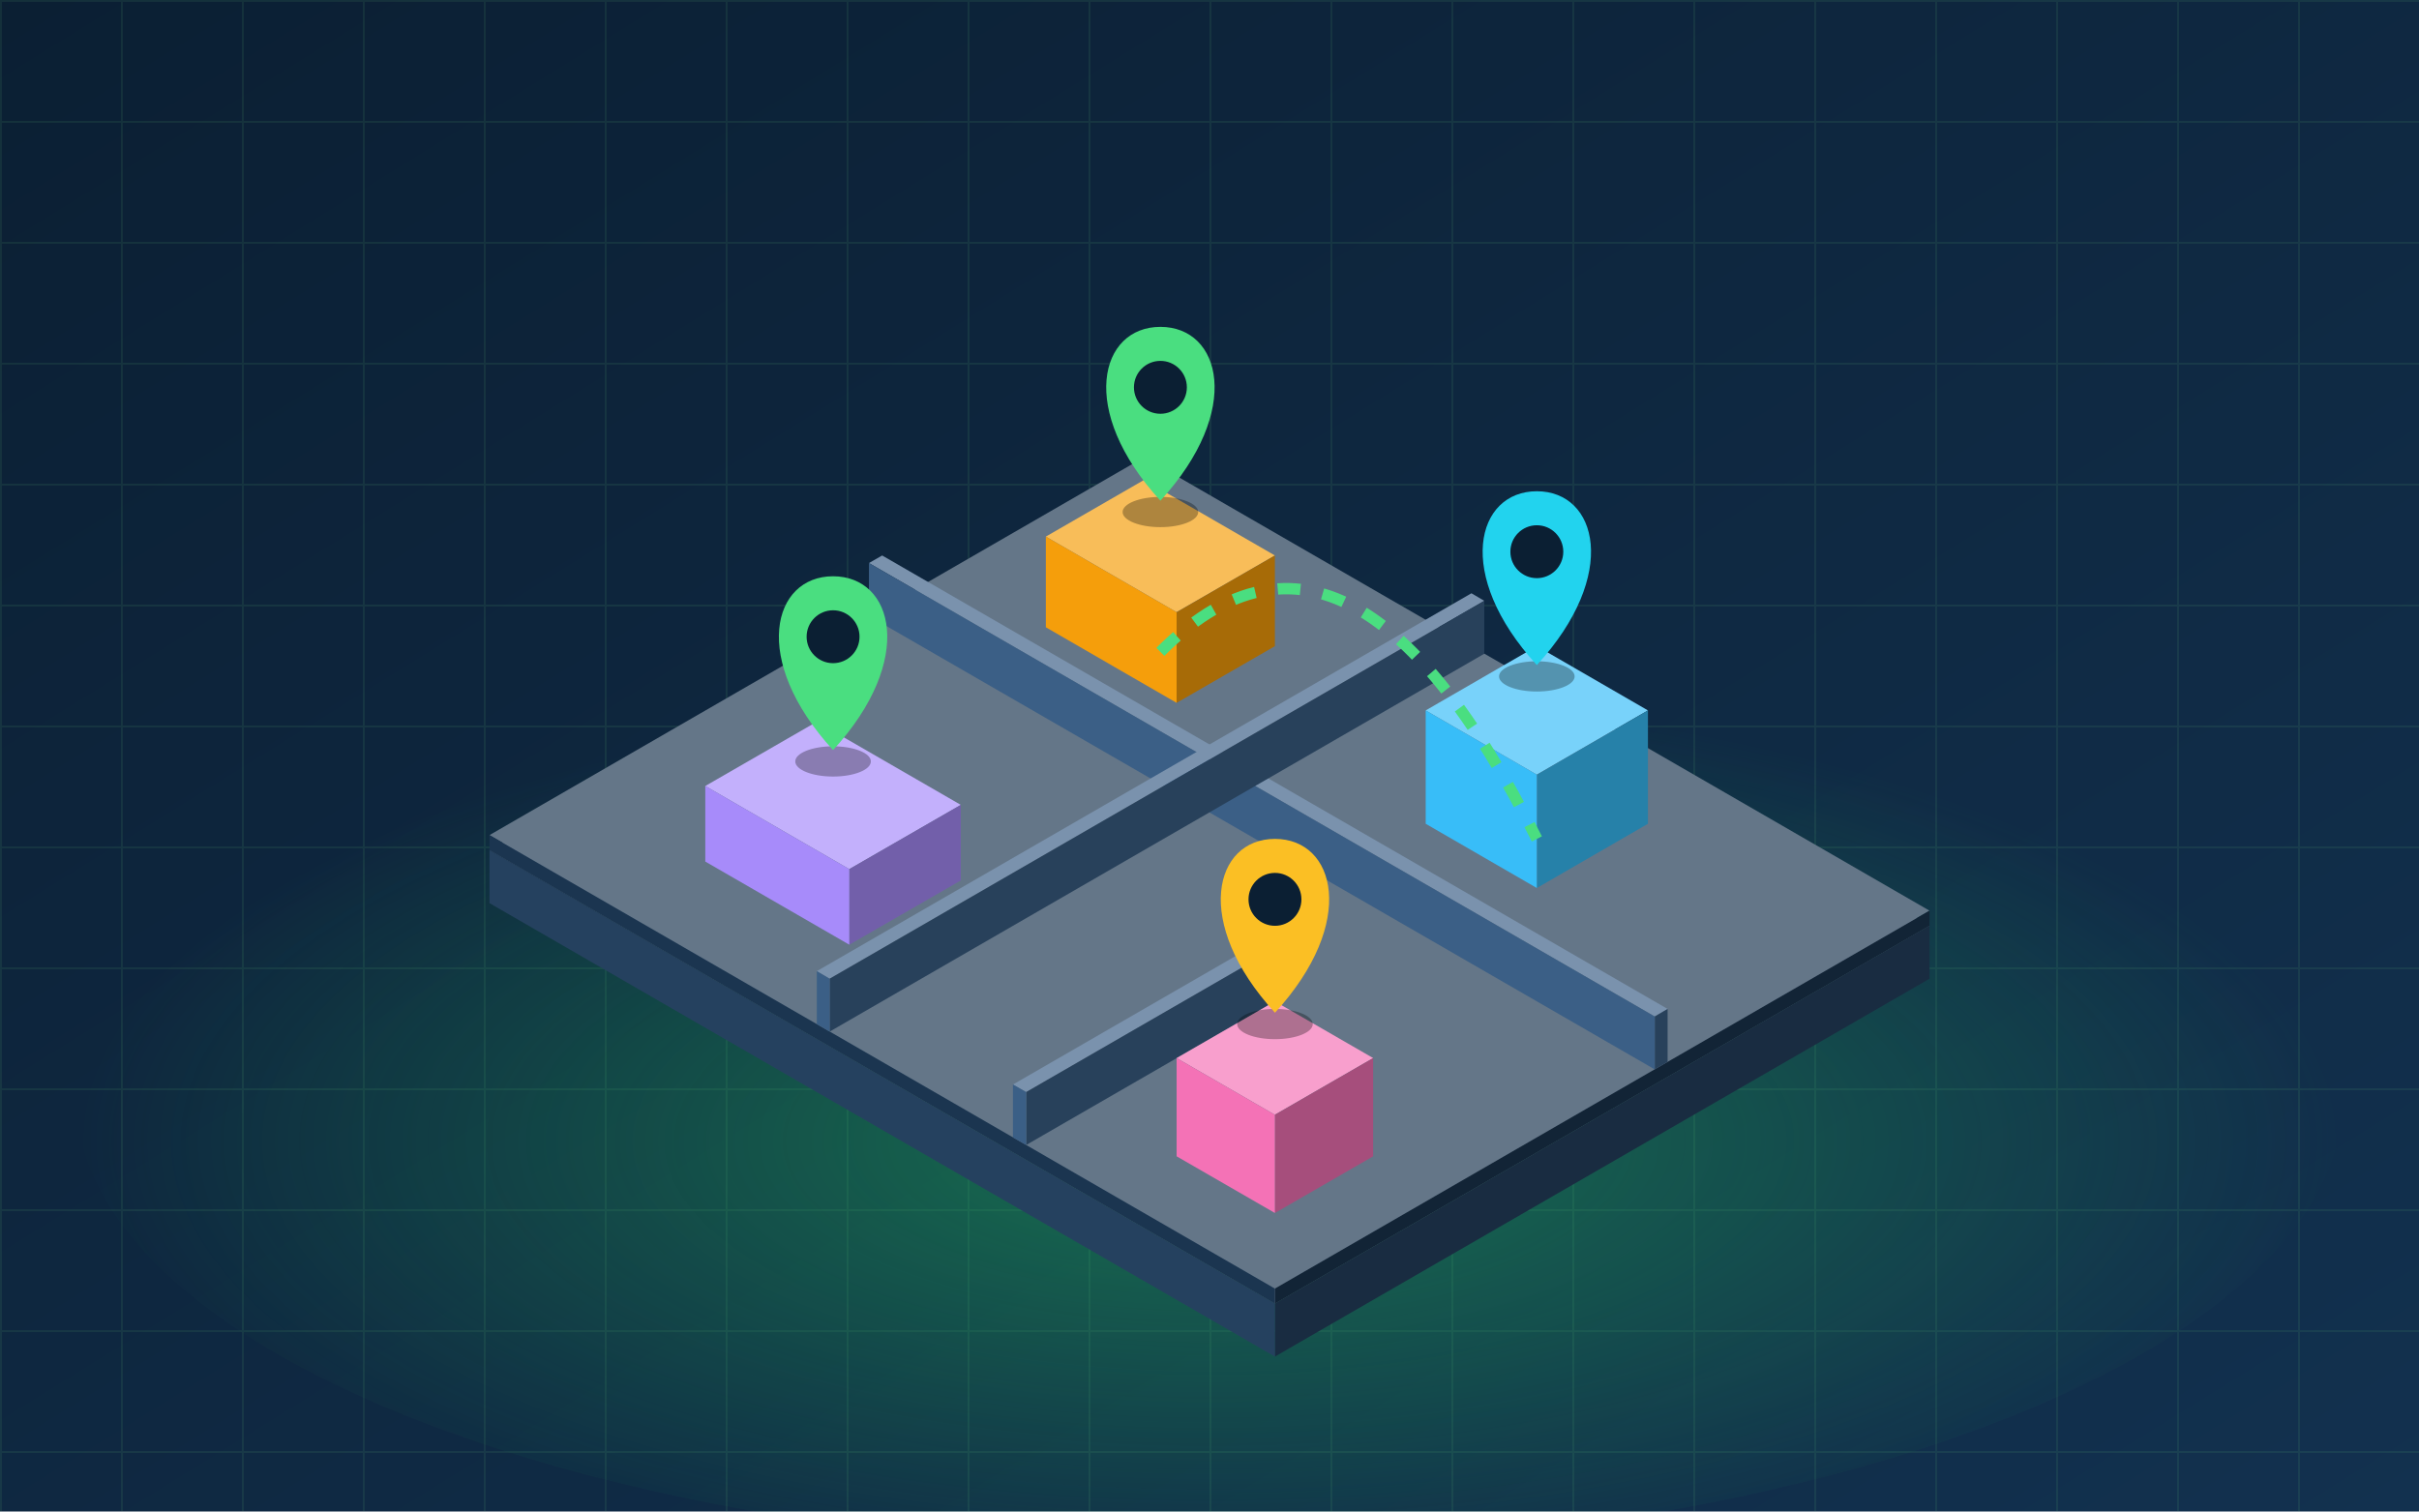
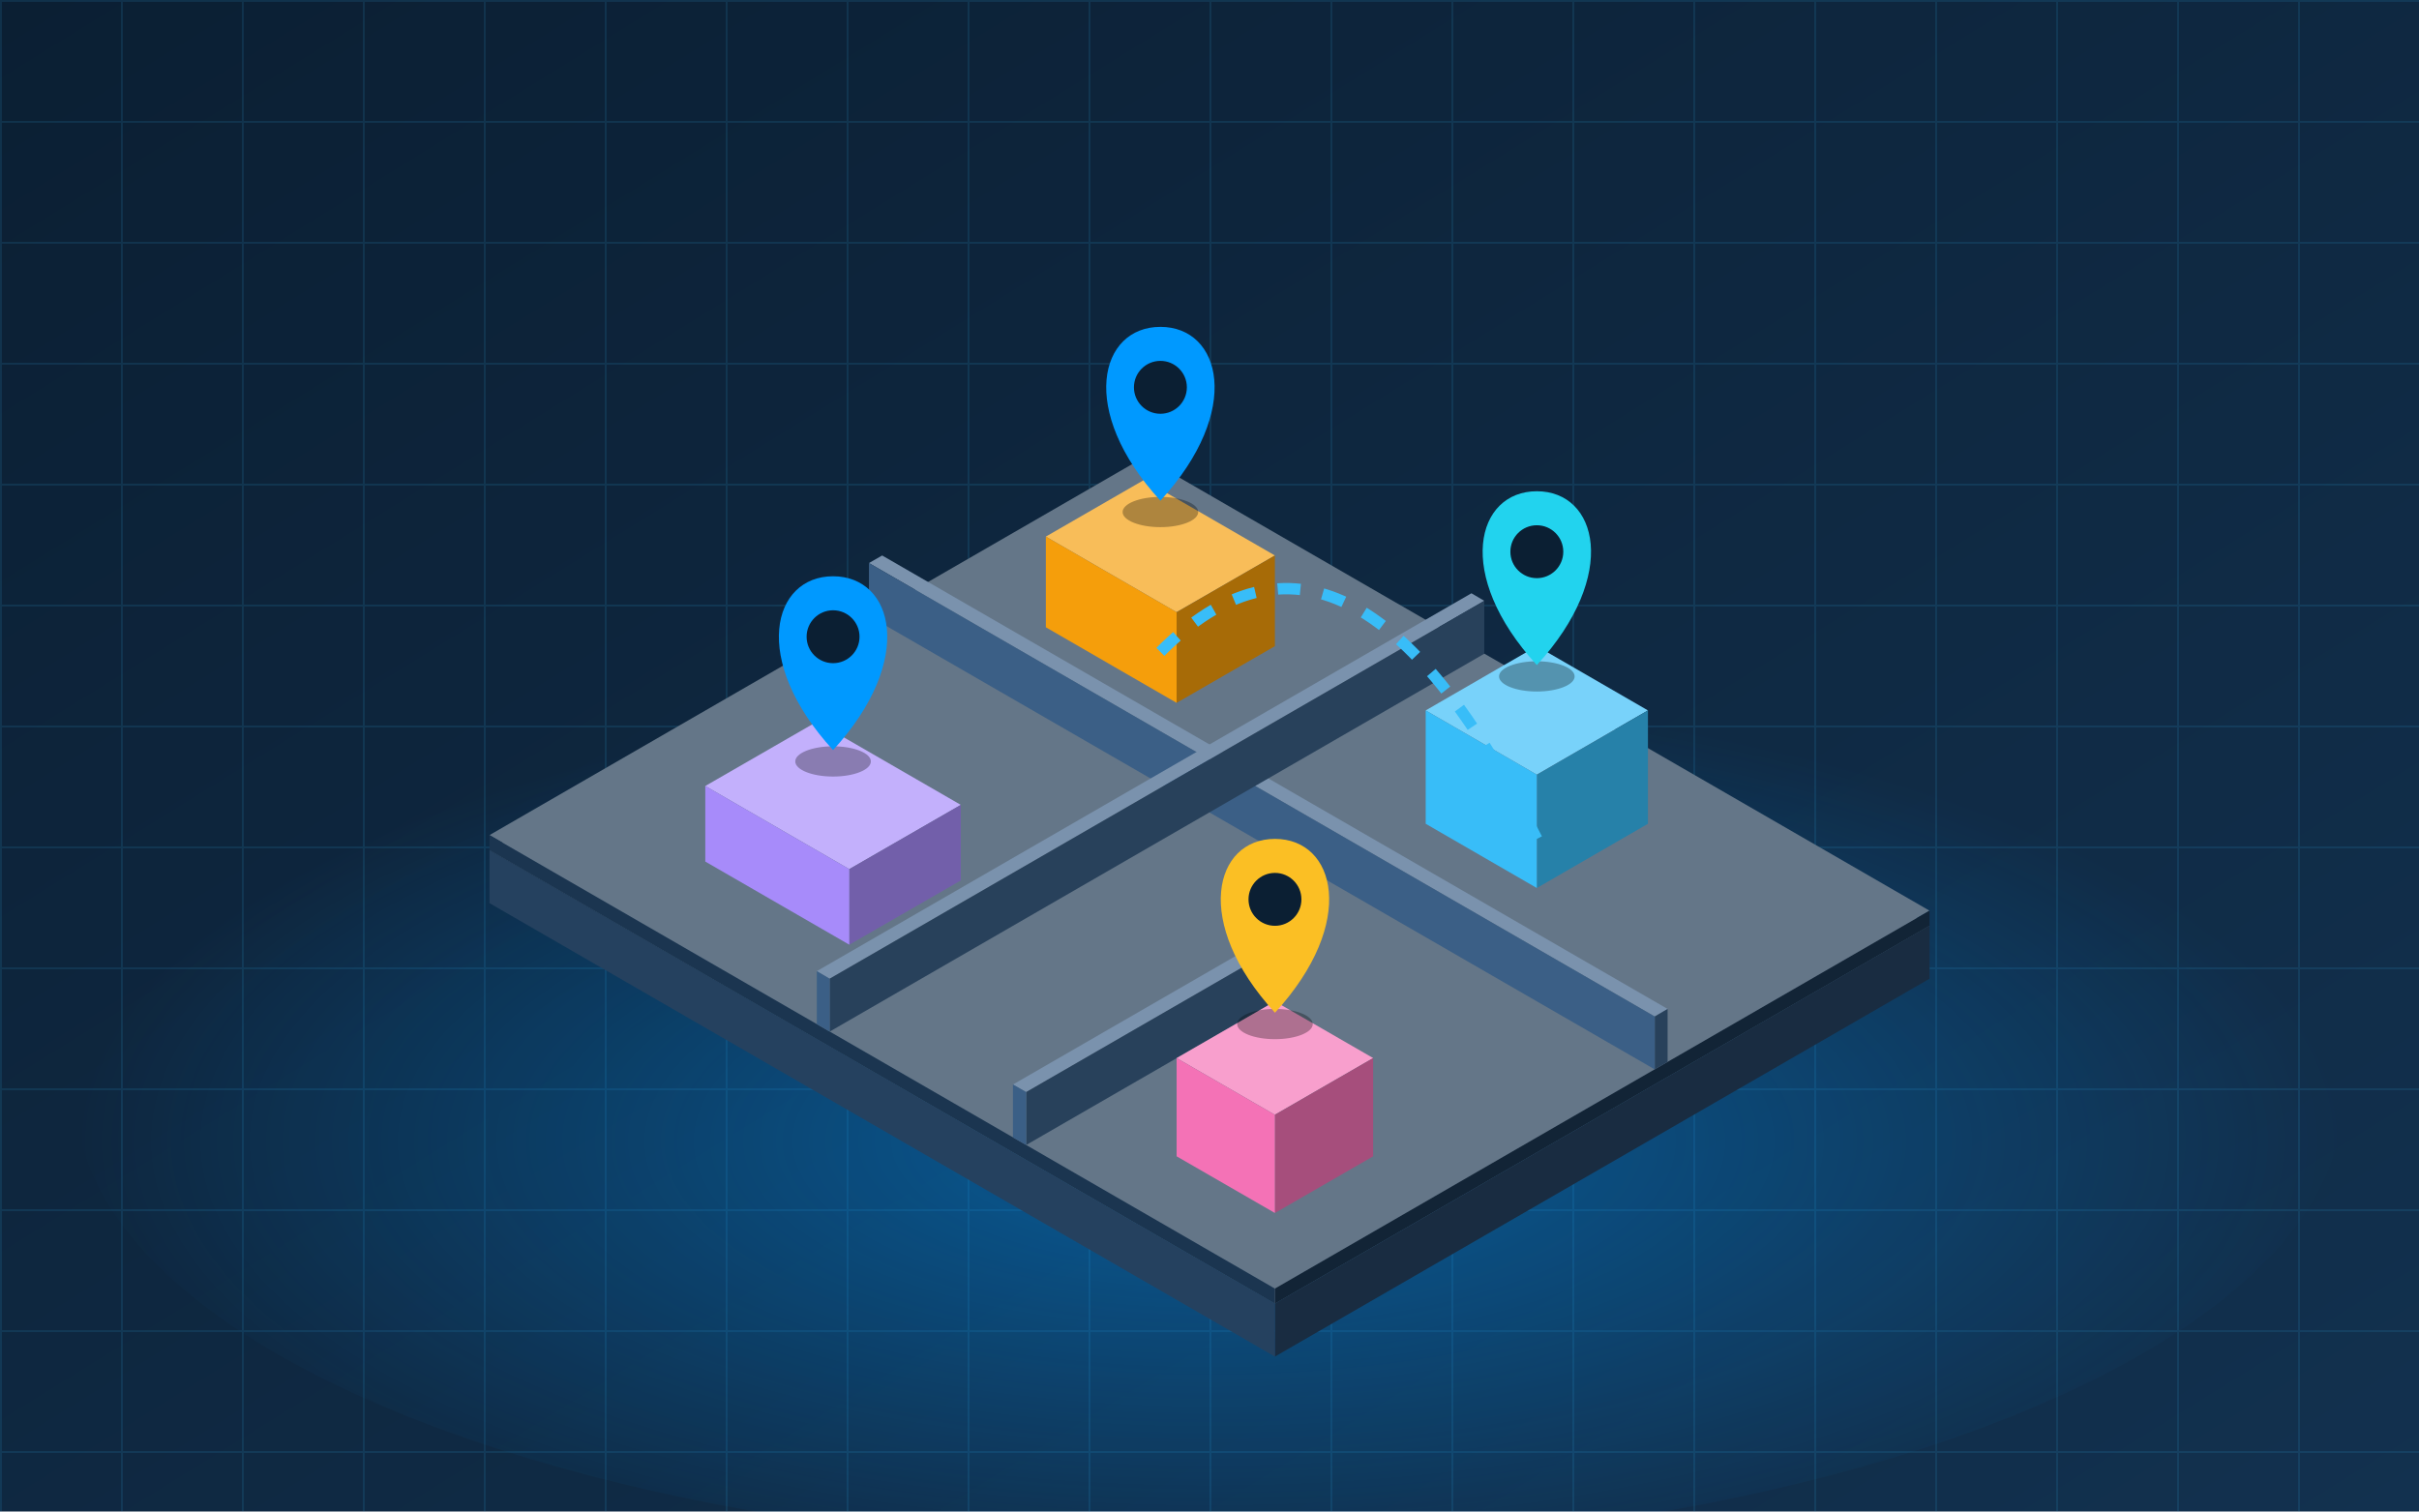
<svg xmlns="http://www.w3.org/2000/svg" viewBox="0 0 640 400" width="640" height="400">
  <defs>
    <linearGradient id="bgasset" x1="0" y1="0" x2="1" y2="1">
      <stop offset="0" stop-color="#0b1f33" />
      <stop offset="1" stop-color="#12314f" />
    </linearGradient>
    <radialGradient id="glasset" cx=".5" cy=".55" r=".5">
-       <stop offset="0" stop-color="#22c55e" stop-opacity=".45" />
-       <stop offset="1" stop-color="#22c55e" stop-opacity="0" />
+       <stop offset="0" stop-color="#0099ff" stop-opacity=".45" />
+       <stop offset="1" stop-color="#0099ff" stop-opacity="0" />
    </radialGradient>
    <pattern id="grasset" width="32" height="32" patternUnits="userSpaceOnUse">
-       <path d="M32 0H0V32" fill="none" stroke="#73e28f" stroke-opacity=".09" />
+       <path d="M32 0H0V32" fill="none" stroke="#38bdf8" stroke-opacity=".12" />
    </pattern>
  </defs>
  <rect width="640" height="400" fill="url(#bgasset)" />
  <rect width="640" height="400" fill="url(#grasset)" />
  <ellipse cx="320" cy="290" rx="300" ry="120" fill="url(#glasset)" />
  <polygon points="302.7,125.0 510.5,245.0 337.3,345.0 129.5,225.0" fill="#6b7e92" />
  <polygon points="510.5,259.0 337.3,359.0 337.3,345.0 510.5,245.0" fill="#192c41" />
  <polygon points="129.5,239.0 337.3,359.0 337.3,345.0 129.5,225.0" fill="#25415f" />
  <polygon points="302.7,121.0 510.5,241.0 337.3,341.0 129.5,221.0" fill="#647688" />
  <polygon points="510.5,245.0 337.3,345.0 337.3,341.0 510.5,241.0" fill="#122436" />
  <polygon points="129.5,225.0 337.3,345.0 337.3,341.0 129.5,221.0" fill="#1b3550" />
  <polygon points="233.4,147.0 441.2,267.0 437.8,269.0 229.9,149.0" fill="#7a92ad" />
  <polygon points="441.2,281.0 437.8,283.0 437.8,269.0 441.2,267.0" fill="#28415b" />
  <polygon points="229.9,163.0 437.8,283.0 437.8,269.0 229.9,149.0" fill="#3b5f86" />
  <polygon points="389.3,157.0 392.7,159.0 219.5,259.0 216.1,257.0" fill="#7a92ad" />
  <polygon points="392.7,173.0 219.5,273.0 219.5,259.0 392.7,159.0" fill="#28415b" />
  <polygon points="216.1,271.0 219.5,273.0 219.5,259.0 216.1,257.0" fill="#3b5f86" />
  <polygon points="337.3,247.0 340.8,249.0 271.5,289.0 268.0,287.0" fill="#7a92ad" />
  <polygon points="340.8,263.0 271.5,303.0 271.5,289.0 340.8,249.0" fill="#28415b" />
  <polygon points="268.0,301.0 271.5,303.0 271.5,289.0 268.0,287.0" fill="#3b5f86" />
  <polygon points="302.7,127.0 337.3,147.0 311.3,162.0 276.7,142.0" fill="#f8bd59" />
  <polygon points="337.3,171.0 311.3,186.0 311.3,162.0 337.3,147.0" fill="#a76b07" />
  <polygon points="276.7,166.0 311.3,186.0 311.3,162.0 276.7,142.0" fill="#f59e0b" />
  <polygon points="406.6,171.0 436.0,188.0 406.6,205.0 377.2,188.0" fill="#78d2fa" />
  <polygon points="436.0,218.0 406.6,235.0 406.6,205.0 436.0,188.0" fill="#2681a9" />
  <polygon points="377.2,218.0 406.6,235.0 406.6,205.0 377.2,188.0" fill="#38bdf8" />
  <polygon points="216.1,191.0 254.2,213.0 224.7,230.0 186.6,208.0" fill="#c3b0fc" />
  <polygon points="254.2,233.0 224.7,250.0 224.7,230.0 254.2,213.0" fill="#725faa" />
  <polygon points="186.6,228.0 224.7,250.0 224.7,230.0 186.6,208.0" fill="#a78bfa" />
  <polygon points="337.3,265.0 363.3,280.0 337.3,295.0 311.3,280.0" fill="#f89fcd" />
  <polygon points="363.3,306.0 337.3,321.0 337.3,295.0 363.3,280.0" fill="#a64e7c" />
  <polygon points="311.3,306.0 337.3,321.0 337.3,295.0 311.3,280.0" fill="#f472b6" />
  <ellipse cx="307.01" cy="135.5" rx="10" ry="4" fill="#000" opacity=".3" />
-   <path d="M307.01 132.5 C 285.01 108.5, 291.01 86.5, 307.01 86.5 C 323.01 86.5, 329.01 108.5, 307.01 132.5 Z" fill="#4ade80" />
+   <path d="M307.01 132.5 C 285.01 108.5, 291.01 86.5, 307.01 86.5 C 323.01 86.5, 329.01 108.5, 307.01 132.5 Z" fill="#0099ff" />
  <circle cx="307.01" cy="102.5" r="7" fill="#0b1f33" />
  <ellipse cx="406.603" cy="179" rx="10" ry="4" fill="#000" opacity=".3" />
  <path d="M406.603 176 C 384.603 152, 390.603 130, 406.603 130 C 422.603 130, 428.603 152, 406.603 176 Z" fill="#22d3ee" />
  <circle cx="406.603" cy="146" r="7" fill="#0b1f33" />
  <ellipse cx="220.407" cy="201.5" rx="10" ry="4" fill="#000" opacity=".3" />
-   <path d="M220.407 198.5 C 198.407 174.5, 204.407 152.5, 220.407 152.5 C 236.407 152.5, 242.407 174.5, 220.407 198.5 Z" fill="#4ade80" />
+   <path d="M220.407 198.5 C 198.407 174.5, 204.407 152.5, 220.407 152.5 C 236.407 152.5, 242.407 174.5, 220.407 198.5 Z" fill="#0099ff" />
  <circle cx="220.407" cy="168.5" r="7" fill="#0b1f33" />
  <ellipse cx="337.321" cy="271" rx="10" ry="4" fill="#000" opacity=".3" />
  <path d="M337.321 268 C 315.321 244, 321.321 222, 337.321 222 C 353.321 222, 359.321 244, 337.321 268 Z" fill="#fbbf24" />
  <circle cx="337.321" cy="238" r="7" fill="#0b1f33" />
-   <path d="M307.01 172.5 Q 356.806 122.5 406.603 222" stroke="#4ade80" stroke-width="3" fill="none" stroke-dasharray="6 6" />
+   <path d="M307.01 172.5 Q 356.806 122.5 406.603 222" stroke="#38bdf8" stroke-width="3" fill="none" stroke-dasharray="6 6" />
</svg>
